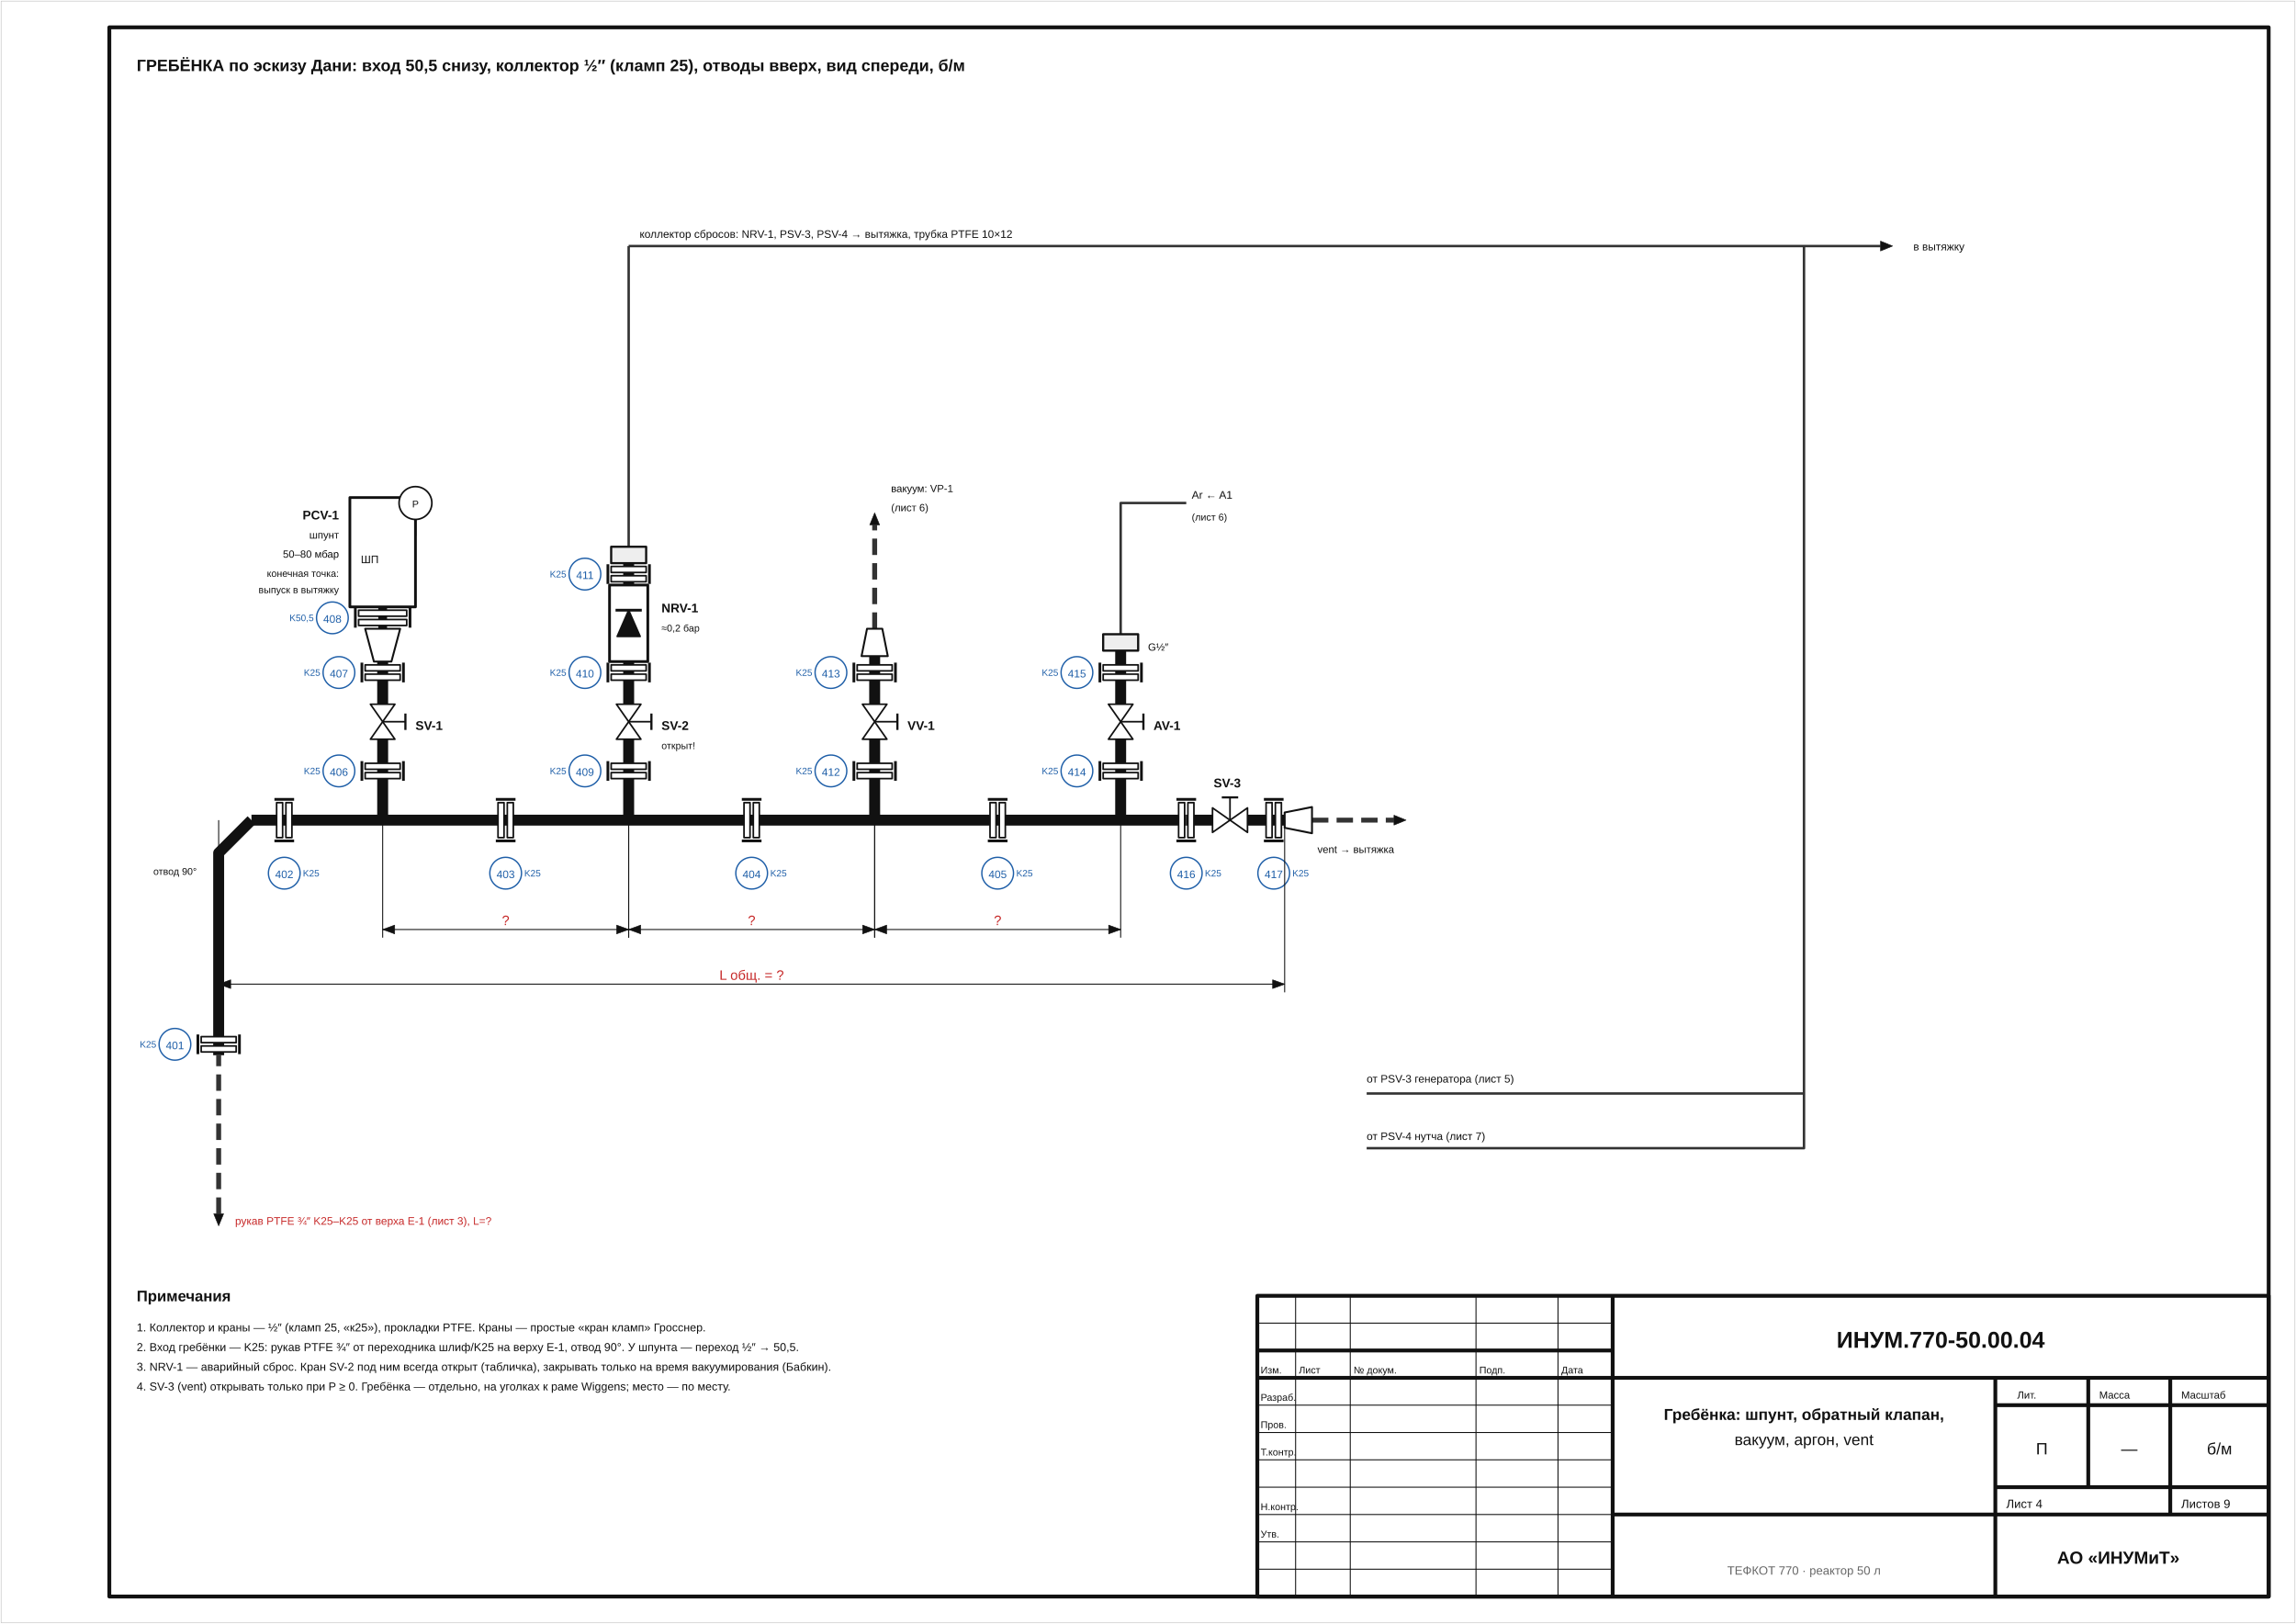
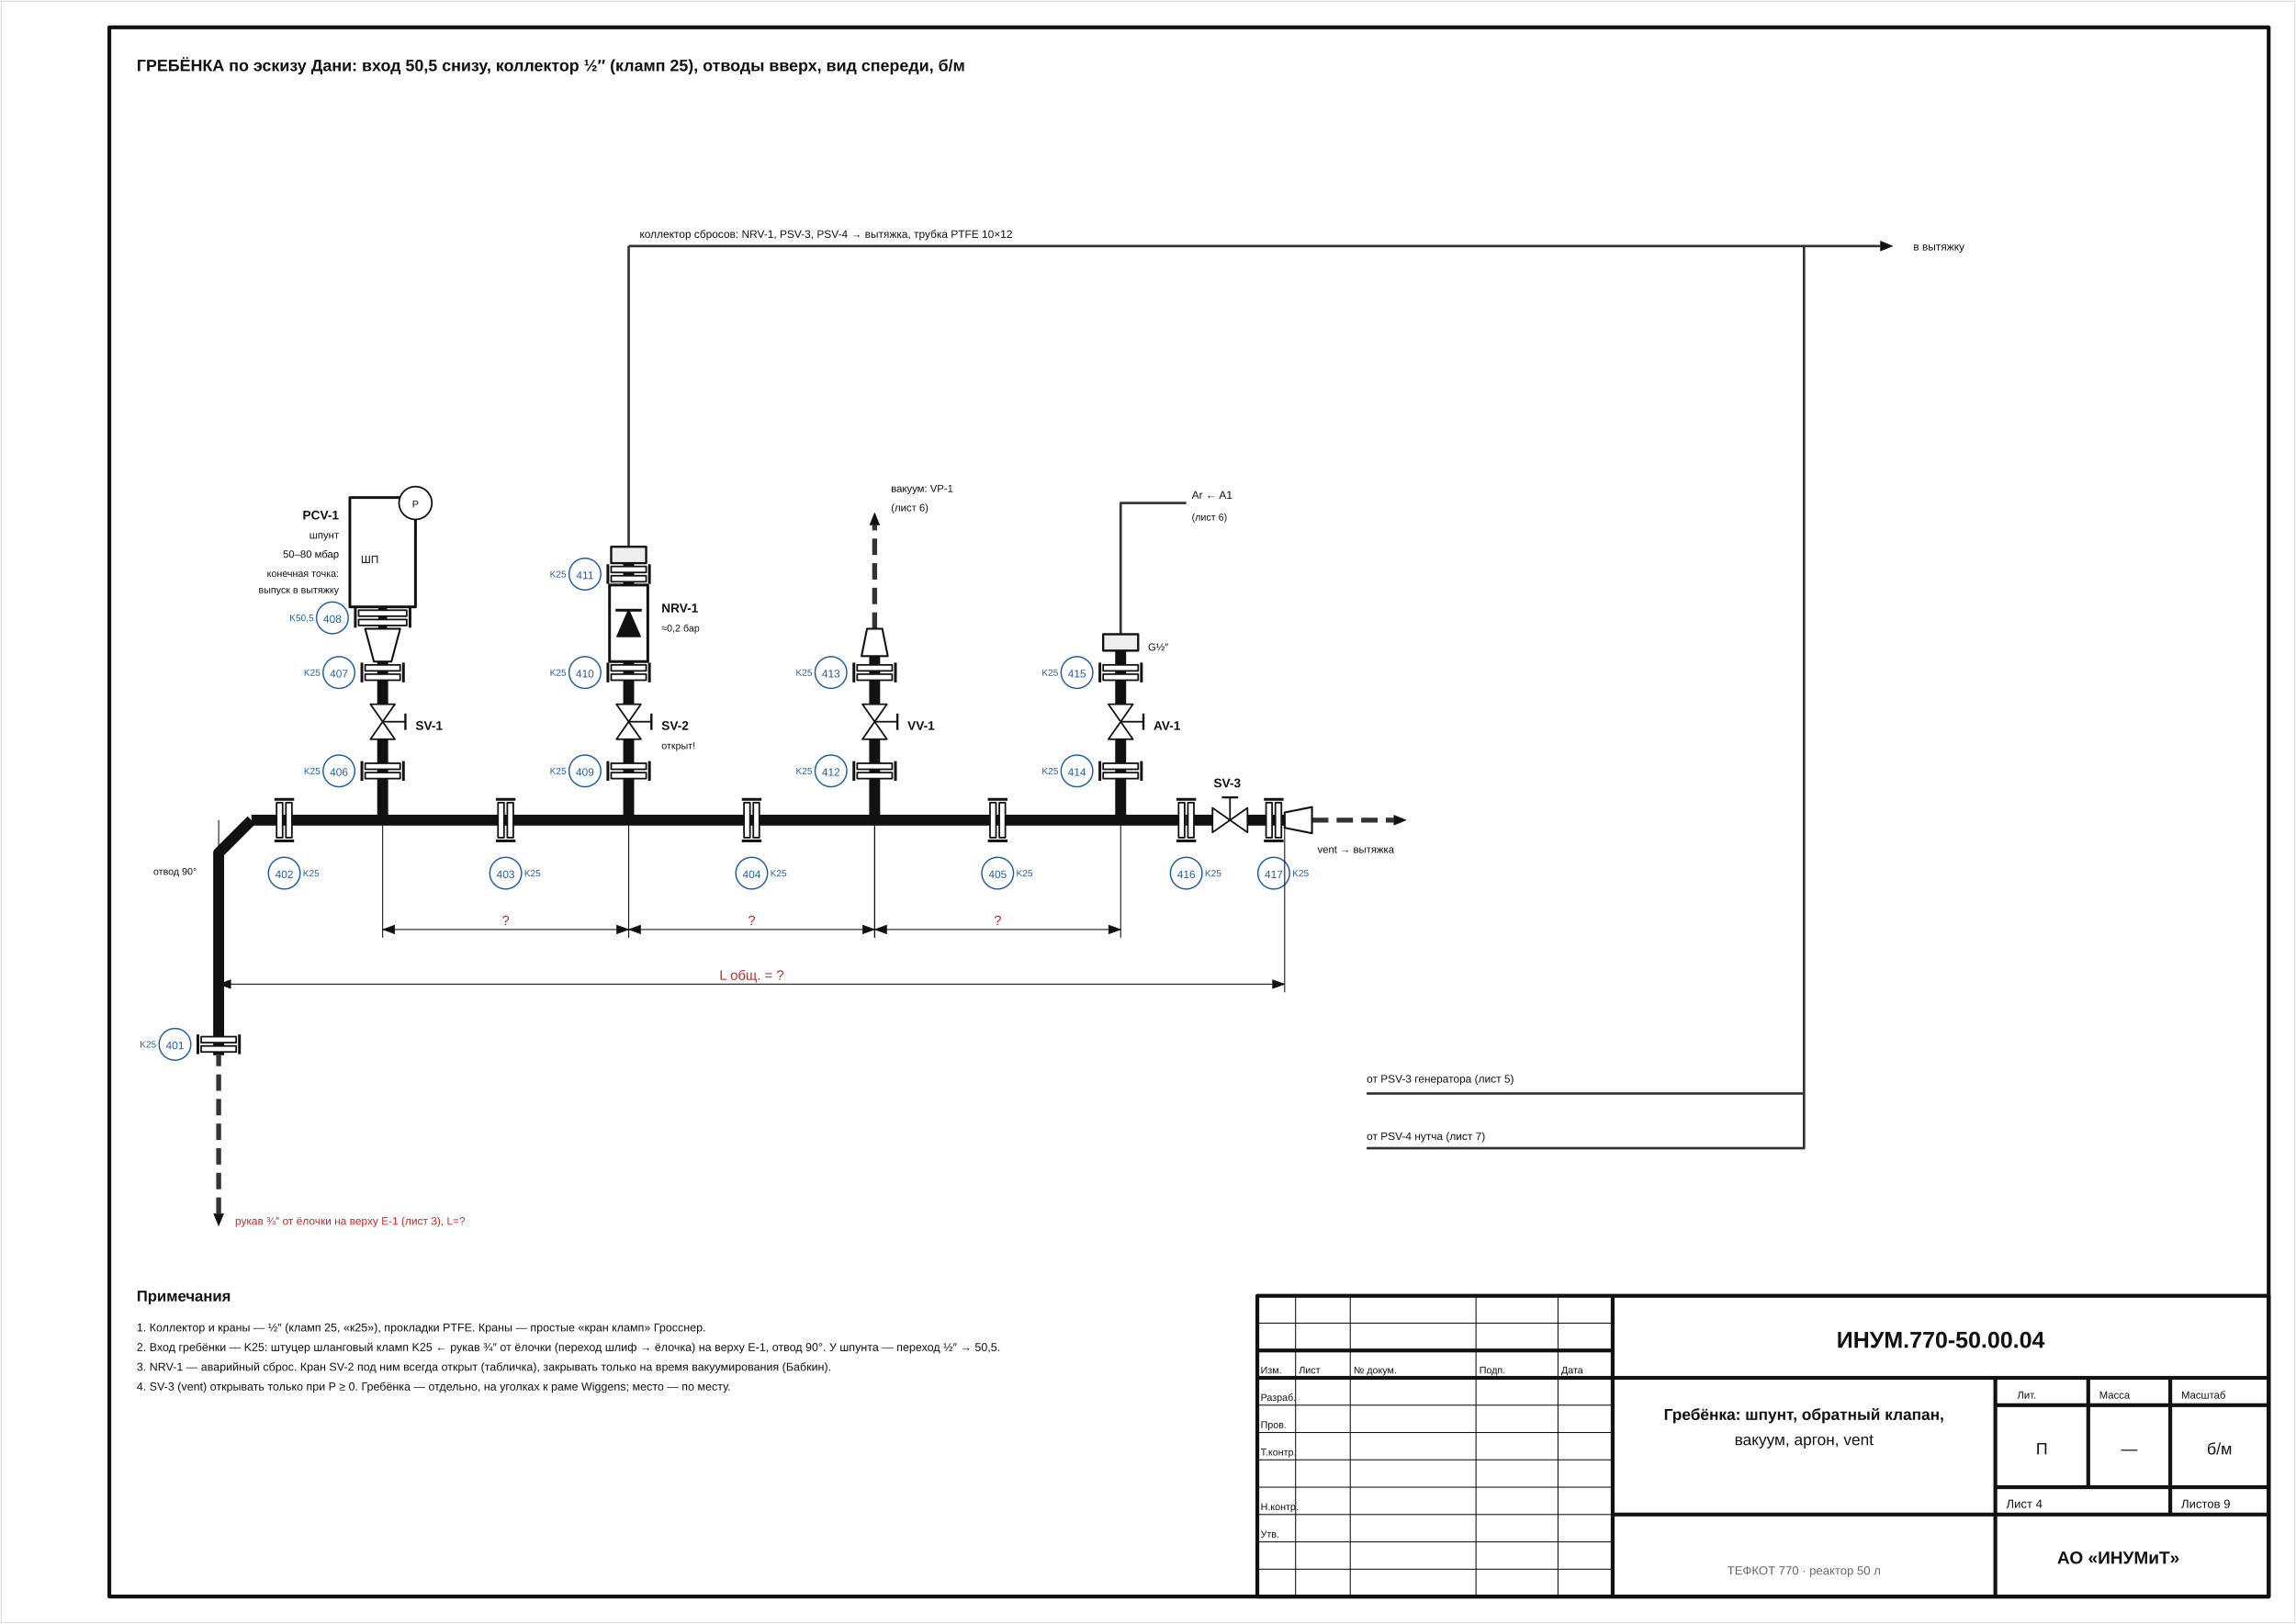
<svg xmlns="http://www.w3.org/2000/svg" viewBox="0 0 420.0 297.0" width="420.0mm" height="297.0mm" font-family="Arial, 'Liberation Sans', sans-serif">
  <rect width="100%" height="100%" fill="#fff" />
  <path d="M230.00,247.00 L295.00,247.00" fill="none" stroke="#111111" stroke-width="0.7" stroke-linejoin="round" />
  <path d="M230.00,252.00 L295.00,252.00" fill="none" stroke="#111111" stroke-width="0.7" stroke-linejoin="round" />
  <path d="M295.00,237.00 L295.00,292.00" fill="none" stroke="#111111" stroke-width="0.7" stroke-linejoin="round" />
  <path d="M295.00,252.00 L415.00,252.00" fill="none" stroke="#111111" stroke-width="0.7" stroke-linejoin="round" />
  <path d="M365.00,252.00 L365.00,292.00" fill="none" stroke="#111111" stroke-width="0.7" stroke-linejoin="round" />
  <path d="M295.00,277.00 L415.00,277.00" fill="none" stroke="#111111" stroke-width="0.7" stroke-linejoin="round" />
  <path d="M365.00,257.00 L415.00,257.00" fill="none" stroke="#111111" stroke-width="0.7" stroke-linejoin="round" />
  <path d="M365.00,272.00 L415.00,272.00" fill="none" stroke="#111111" stroke-width="0.7" stroke-linejoin="round" />
  <path d="M382.00,252.00 L382.00,272.00" fill="none" stroke="#111111" stroke-width="0.7" stroke-linejoin="round" />
  <path d="M397.00,252.00 L397.00,272.00" fill="none" stroke="#111111" stroke-width="0.7" stroke-linejoin="round" />
  <path d="M397.00,272.00 L397.00,277.00" fill="none" stroke="#111111" stroke-width="0.7" stroke-linejoin="round" />
  <path d="M40.00,222.00 L40.00,193.00" fill="none" stroke="#333333" stroke-width="0.9" stroke-dasharray="3 1.5" stroke-linejoin="round" />
  <path d="M40.00,193.00 L40.00,156.00 L46.00,150.00" fill="none" stroke="#111111" stroke-width="2.0" stroke-linejoin="round" />
  <path d="M46.00,150.00 L217.00,150.00" fill="none" stroke="#111111" stroke-width="2.0" stroke-linejoin="round" />
  <path d="M70.00,150.00 L70.00,135.20" fill="none" stroke="#111111" stroke-width="2.0" stroke-linejoin="round" />
  <path d="M70.00,128.80 L70.00,121.00" fill="none" stroke="#111111" stroke-width="2.0" stroke-linejoin="round" />
  <path d="M70.00,115.00 L70.00,111.00" fill="none" stroke="#111111" stroke-width="1.6" stroke-linejoin="round" />
  <path d="M115.00,150.00 L115.00,135.20" fill="none" stroke="#111111" stroke-width="2.0" stroke-linejoin="round" />
  <path d="M115.00,128.80 L115.00,116.40" fill="none" stroke="#111111" stroke-width="2.0" stroke-linejoin="round" />
  <path d="M115.00,111.60 L115.00,103.00" fill="none" stroke="#111111" stroke-width="2.0" stroke-linejoin="round" />
  <path d="M115.00,100.00 L115.00,45.00" fill="none" stroke="#333333" stroke-width="0.45" stroke-linejoin="round" />
  <path d="M160.00,150.00 L160.00,135.20" fill="none" stroke="#111111" stroke-width="2.0" stroke-linejoin="round" />
  <path d="M160.00,128.80 L160.00,120.00" fill="none" stroke="#111111" stroke-width="2.0" stroke-linejoin="round" />
  <path d="M160.00,115.00 L160.00,96.00" fill="none" stroke="#333333" stroke-width="0.9" stroke-dasharray="3 1.5" stroke-linejoin="round" />
  <path d="M205.00,150.00 L205.00,135.20" fill="none" stroke="#111111" stroke-width="2.0" stroke-linejoin="round" />
  <path d="M205.00,128.80 L205.00,119.00" fill="none" stroke="#111111" stroke-width="2.0" stroke-linejoin="round" />
  <path d="M205.00,116.00 L205.00,92.00 L217.00,92.00" fill="none" stroke="#333333" stroke-width="0.45" stroke-linejoin="round" />
  <path d="M217.00,150.00 L221.80,150.00" fill="none" stroke="#111111" stroke-width="2.0" stroke-linejoin="round" />
  <path d="M228.20,150.00 L235.00,150.00" fill="none" stroke="#111111" stroke-width="2.0" stroke-linejoin="round" />
  <path d="M240.00,150.00 L255.00,150.00" fill="none" stroke="#333333" stroke-width="0.9" stroke-dasharray="3 1.5" stroke-linejoin="round" />
  <path d="M115.00,45.00 L344.00,45.00" fill="none" stroke="#333333" stroke-width="0.45" stroke-linejoin="round" />
  <path d="M250.00,200.00 L330.00,200.00" fill="none" stroke="#333333" stroke-width="0.45" stroke-linejoin="round" />
  <path d="M250.00,210.00 L330.00,210.00 L330.00,45.00" fill="none" stroke="#333333" stroke-width="0.45" stroke-linejoin="round" />
  <path d="M0.20,0.20 L419.80,0.20 L419.80,296.80 L0.20,296.80 Z" fill="none" stroke="#bbbbbb" stroke-width="0.1" stroke-linejoin="round" />
  <path d="M20.00,5.00 L415.00,5.00 L415.00,292.00 L20.00,292.00 Z" fill="none" stroke="#111111" stroke-width="0.7" stroke-linejoin="round" />
  <path d="M230.00,237.00 L415.00,237.00 L415.00,292.00 L230.00,292.00 Z" fill="none" stroke="#111111" stroke-width="0.7" stroke-linejoin="round" />
  <path d="M230.00,242.00 L295.00,242.00" fill="none" stroke="#111111" stroke-width="0.18" stroke-linejoin="round" />
  <path d="M230.00,257.00 L295.00,257.00" fill="none" stroke="#111111" stroke-width="0.18" stroke-linejoin="round" />
  <path d="M230.00,262.00 L295.00,262.00" fill="none" stroke="#111111" stroke-width="0.18" stroke-linejoin="round" />
  <path d="M230.00,267.00 L295.00,267.00" fill="none" stroke="#111111" stroke-width="0.18" stroke-linejoin="round" />
  <path d="M230.00,272.00 L295.00,272.00" fill="none" stroke="#111111" stroke-width="0.18" stroke-linejoin="round" />
  <path d="M230.00,277.00 L295.00,277.00" fill="none" stroke="#111111" stroke-width="0.18" stroke-linejoin="round" />
  <path d="M230.00,282.00 L295.00,282.00" fill="none" stroke="#111111" stroke-width="0.18" stroke-linejoin="round" />
  <path d="M230.00,287.00 L295.00,287.00" fill="none" stroke="#111111" stroke-width="0.18" stroke-linejoin="round" />
  <path d="M237.00,237.00 L237.00,292.00" fill="none" stroke="#111111" stroke-width="0.18" stroke-linejoin="round" />
  <path d="M247.00,237.00 L247.00,292.00" fill="none" stroke="#111111" stroke-width="0.18" stroke-linejoin="round" />
  <path d="M270.00,237.00 L270.00,292.00" fill="none" stroke="#111111" stroke-width="0.18" stroke-linejoin="round" />
  <path d="M285.00,237.00 L285.00,292.00" fill="none" stroke="#111111" stroke-width="0.18" stroke-linejoin="round" />
  <text x="230.60" y="251.20" font-size="1.8" text-anchor="start" fill="#111111">Изм.</text>
  <text x="237.60" y="251.20" font-size="1.8" text-anchor="start" fill="#111111">Лист</text>
  <text x="247.60" y="251.20" font-size="1.8" text-anchor="start" fill="#111111">№ докум.</text>
  <text x="270.60" y="251.20" font-size="1.8" text-anchor="start" fill="#111111">Подп.</text>
  <text x="285.60" y="251.20" font-size="1.8" text-anchor="start" fill="#111111">Дата</text>
  <text x="230.60" y="256.20" font-size="1.8" text-anchor="start" fill="#111111">Разраб.</text>
  <text x="230.60" y="261.20" font-size="1.8" text-anchor="start" fill="#111111">Пров.</text>
  <text x="230.60" y="266.20" font-size="1.8" text-anchor="start" fill="#111111">Т.контр.</text>
  <text x="230.60" y="276.20" font-size="1.8" text-anchor="start" fill="#111111">Н.контр.</text>
  <text x="230.60" y="281.20" font-size="1.8" text-anchor="start" fill="#111111">Утв.</text>
  <text x="248.60" y="256.20" font-size="1.8" text-anchor="start" fill="#111111" />
  <text x="355.00" y="246.50" font-size="4.2" text-anchor="middle" fill="#111111" font-weight="bold">ИНУМ.770-50.00.04</text>
  <text x="330.00" y="259.70" font-size="2.9" text-anchor="middle" fill="#111111" font-weight="bold">Гребёнка: шпунт, обратный клапан,</text>
  <text x="330.00" y="264.30" font-size="2.9" text-anchor="middle" fill="#111111">вакуум, аргон, vent</text>
  <text x="369.00" y="255.80" font-size="1.9" text-anchor="start" fill="#111111">Лит.</text>
  <text x="384.00" y="255.80" font-size="1.9" text-anchor="start" fill="#111111">Масса</text>
  <text x="399.00" y="255.80" font-size="1.9" text-anchor="start" fill="#111111">Масштаб</text>
  <text x="373.50" y="266.00" font-size="3" text-anchor="middle" fill="#111111">П</text>
  <text x="389.50" y="266.00" font-size="3" text-anchor="middle" fill="#111111">—</text>
  <text x="406.00" y="266.00" font-size="3" text-anchor="middle" fill="#111111">б/м</text>
  <text x="367.00" y="275.80" font-size="2.2" text-anchor="start" fill="#111111">Лист 4</text>
  <text x="399.00" y="275.80" font-size="2.2" text-anchor="start" fill="#111111">Листов 9</text>
  <text x="387.50" y="286.00" font-size="3.2" text-anchor="middle" fill="#111111" font-weight="bold">АО «ИНУМиТ»</text>
  <text x="330.00" y="288.00" font-size="2.2" text-anchor="middle" fill="#666666">ТЕФКОТ 770 · реактор 50 л</text>
  <text x="25.00" y="13.00" font-size="3.0" text-anchor="start" fill="#111111" font-weight="bold">ГРЕБЁНКА по эскизу Дани: вход 50,5 снизу, коллектор ½″ (кламп 25), отводы вверх, вид спереди, б/м</text>
  <path d="M40.00,224.20 L39.10,222.00 L40.90,222.00 Z" fill="#111111" stroke="#111111" stroke-width="0.1" stroke-linejoin="round" />
-   <text x="43.00" y="224.00" font-size="2.0" text-anchor="start" fill="#c62828">рукав PTFE ¾″ K25–K25 от верха E-1 (лист 3), L=?</text>
+   <text x="43.00" y="224.00" font-size="2.0" text-anchor="start" fill="#c62828">рукав ¾″ от ёлочки на верху E-1 (лист 3), L=?</text>
  <path d="M36.80,189.60 L43.20,189.60 L43.20,190.70 L36.80,190.70 Z" fill="#ffffff" stroke="#111111" stroke-width="0.3" stroke-linejoin="round" />
  <path d="M36.80,191.30 L43.20,191.30 L43.20,192.40 L36.80,192.40 Z" fill="#ffffff" stroke="#111111" stroke-width="0.3" stroke-linejoin="round" />
  <path d="M36.20,189.20 L36.20,192.80" fill="none" stroke="#111111" stroke-width="0.5" stroke-linejoin="round" />
  <path d="M43.80,189.20 L43.80,192.80" fill="none" stroke="#111111" stroke-width="0.5" stroke-linejoin="round" />
  <circle cx="32.00" cy="191.00" r="2.90" fill="#ffffff" stroke="#1f5fa8" stroke-width="0.25" />
  <text x="32.00" y="191.90" font-size="2.0" text-anchor="middle" fill="#1f5fa8">401</text>
  <text x="36.00" y="160.00" font-size="1.8" text-anchor="end" fill="#111111">отвод 90°</text>
  <path d="M50.60,146.80 L51.70,146.80 L51.70,153.20 L50.60,153.20 Z" fill="#ffffff" stroke="#111111" stroke-width="0.3" stroke-linejoin="round" />
  <path d="M52.30,146.80 L53.40,146.80 L53.40,153.20 L52.30,153.20 Z" fill="#ffffff" stroke="#111111" stroke-width="0.3" stroke-linejoin="round" />
  <path d="M50.20,146.20 L53.80,146.20" fill="none" stroke="#111111" stroke-width="0.5" stroke-linejoin="round" />
  <path d="M50.20,153.80 L53.80,153.80" fill="none" stroke="#111111" stroke-width="0.5" stroke-linejoin="round" />
  <circle cx="52.00" cy="159.70" r="2.90" fill="#ffffff" stroke="#1f5fa8" stroke-width="0.25" />
  <text x="52.00" y="160.60" font-size="2.0" text-anchor="middle" fill="#1f5fa8">402</text>
  <path d="M91.10,146.80 L92.20,146.80 L92.20,153.20 L91.10,153.20 Z" fill="#ffffff" stroke="#111111" stroke-width="0.3" stroke-linejoin="round" />
  <path d="M92.80,146.80 L93.90,146.80 L93.90,153.20 L92.80,153.20 Z" fill="#ffffff" stroke="#111111" stroke-width="0.3" stroke-linejoin="round" />
  <path d="M90.70,146.20 L94.30,146.20" fill="none" stroke="#111111" stroke-width="0.5" stroke-linejoin="round" />
  <path d="M90.70,153.80 L94.30,153.80" fill="none" stroke="#111111" stroke-width="0.5" stroke-linejoin="round" />
  <circle cx="92.50" cy="159.70" r="2.90" fill="#ffffff" stroke="#1f5fa8" stroke-width="0.25" />
  <text x="92.50" y="160.60" font-size="2.0" text-anchor="middle" fill="#1f5fa8">403</text>
  <path d="M136.10,146.80 L137.20,146.80 L137.20,153.20 L136.10,153.20 Z" fill="#ffffff" stroke="#111111" stroke-width="0.3" stroke-linejoin="round" />
  <path d="M137.80,146.80 L138.90,146.80 L138.90,153.20 L137.80,153.20 Z" fill="#ffffff" stroke="#111111" stroke-width="0.3" stroke-linejoin="round" />
  <path d="M135.70,146.20 L139.30,146.20" fill="none" stroke="#111111" stroke-width="0.5" stroke-linejoin="round" />
  <path d="M135.70,153.80 L139.30,153.80" fill="none" stroke="#111111" stroke-width="0.5" stroke-linejoin="round" />
  <circle cx="137.50" cy="159.70" r="2.90" fill="#ffffff" stroke="#1f5fa8" stroke-width="0.25" />
  <text x="137.50" y="160.60" font-size="2.0" text-anchor="middle" fill="#1f5fa8">404</text>
  <path d="M181.10,146.80 L182.20,146.80 L182.20,153.20 L181.10,153.20 Z" fill="#ffffff" stroke="#111111" stroke-width="0.3" stroke-linejoin="round" />
  <path d="M182.80,146.80 L183.90,146.80 L183.90,153.20 L182.80,153.20 Z" fill="#ffffff" stroke="#111111" stroke-width="0.3" stroke-linejoin="round" />
  <path d="M180.70,146.20 L184.30,146.20" fill="none" stroke="#111111" stroke-width="0.5" stroke-linejoin="round" />
  <path d="M180.70,153.80 L184.30,153.80" fill="none" stroke="#111111" stroke-width="0.5" stroke-linejoin="round" />
  <circle cx="182.50" cy="159.70" r="2.90" fill="#ffffff" stroke="#1f5fa8" stroke-width="0.25" />
  <text x="182.50" y="160.60" font-size="2.0" text-anchor="middle" fill="#1f5fa8">405</text>
  <path d="M66.80,139.60 L73.20,139.60 L73.20,140.70 L66.80,140.70 Z" fill="#ffffff" stroke="#111111" stroke-width="0.3" stroke-linejoin="round" />
  <path d="M66.80,141.30 L73.20,141.30 L73.20,142.40 L66.80,142.40 Z" fill="#ffffff" stroke="#111111" stroke-width="0.3" stroke-linejoin="round" />
  <path d="M66.20,139.20 L66.20,142.80" fill="none" stroke="#111111" stroke-width="0.5" stroke-linejoin="round" />
  <path d="M73.80,139.20 L73.80,142.80" fill="none" stroke="#111111" stroke-width="0.5" stroke-linejoin="round" />
  <circle cx="62.00" cy="141.00" r="2.90" fill="#ffffff" stroke="#1f5fa8" stroke-width="0.25" />
  <text x="62.00" y="141.90" font-size="2.0" text-anchor="middle" fill="#1f5fa8">406</text>
  <path d="M67.76,128.80 L72.24,135.20 L67.76,135.20 L72.24,128.80 Z" fill="#ffffff" stroke="#111111" stroke-width="0.3" stroke-linejoin="round" />
  <path d="M70.00,132.00 L74.16,132.00" fill="none" stroke="#111111" stroke-width="0.3" stroke-linejoin="round" />
  <path d="M74.16,130.50 L74.16,133.50" fill="none" stroke="#111111" stroke-width="0.4" stroke-linejoin="round" />
  <text x="76.00" y="133.50" font-size="2.3" text-anchor="start" fill="#111111" font-weight="bold">SV-1</text>
  <path d="M66.80,121.60 L73.20,121.60 L73.20,122.70 L66.80,122.70 Z" fill="#ffffff" stroke="#111111" stroke-width="0.3" stroke-linejoin="round" />
  <path d="M66.80,123.30 L73.20,123.30 L73.20,124.40 L66.80,124.40 Z" fill="#ffffff" stroke="#111111" stroke-width="0.3" stroke-linejoin="round" />
  <path d="M66.20,121.20 L66.20,124.80" fill="none" stroke="#111111" stroke-width="0.5" stroke-linejoin="round" />
  <path d="M73.80,121.20 L73.80,124.80" fill="none" stroke="#111111" stroke-width="0.5" stroke-linejoin="round" />
  <circle cx="62.00" cy="123.00" r="2.90" fill="#ffffff" stroke="#1f5fa8" stroke-width="0.25" />
  <text x="62.00" y="123.90" font-size="2.0" text-anchor="middle" fill="#1f5fa8">407</text>
  <path d="M66.80,115.00 L73.20,115.00 L71.60,121.00 L68.40,121.00 Z" fill="#ffffff" stroke="#111111" stroke-width="0.35" stroke-linejoin="round" />
  <path d="M65.60,111.60 L74.40,111.60 L74.40,112.70 L65.60,112.70 Z" fill="#ffffff" stroke="#111111" stroke-width="0.3" stroke-linejoin="round" />
  <path d="M65.60,113.30 L74.40,113.30 L74.40,114.40 L65.60,114.40 Z" fill="#ffffff" stroke="#111111" stroke-width="0.3" stroke-linejoin="round" />
  <path d="M65.00,111.20 L65.00,114.80" fill="none" stroke="#111111" stroke-width="0.5" stroke-linejoin="round" />
  <path d="M75.00,111.20 L75.00,114.80" fill="none" stroke="#111111" stroke-width="0.5" stroke-linejoin="round" />
  <circle cx="60.80" cy="113.00" r="2.90" fill="#ffffff" stroke="#1f5fa8" stroke-width="0.25" />
  <text x="60.80" y="113.90" font-size="2.0" text-anchor="middle" fill="#1f5fa8">408</text>
  <path d="M64.00,91.00 L76.00,91.00 L76.00,111.00 L64.00,111.00 Z" fill="#ffffff" stroke="#111111" stroke-width="0.5" stroke-linejoin="round" />
  <path d="M76.00,98.00 L76.00,95.00" fill="none" stroke="#111111" stroke-width="0.3" stroke-linejoin="round" />
  <circle cx="76.00" cy="92.00" r="3.00" fill="#ffffff" stroke="#111111" stroke-width="0.3" />
  <text x="76.00" y="92.80" font-size="1.8" text-anchor="middle" fill="#111111">P</text>
  <text x="66.00" y="103.00" font-size="2.0" text-anchor="start" fill="#111111">ШП</text>
  <text x="62.00" y="95.00" font-size="2.3" text-anchor="end" fill="#111111" font-weight="bold">PCV-1</text>
  <text x="62.00" y="98.50" font-size="1.9" text-anchor="end" fill="#111111">шпунт</text>
  <text x="62.00" y="102.00" font-size="1.9" text-anchor="end" fill="#111111">50–80 мбар</text>
  <text x="62.00" y="105.50" font-size="1.8" text-anchor="end" fill="#111111">конечная точка:</text>
  <text x="62.00" y="108.50" font-size="1.8" text-anchor="end" fill="#111111">выпуск в вытяжку</text>
  <path d="M111.80,139.60 L118.20,139.60 L118.20,140.70 L111.80,140.70 Z" fill="#ffffff" stroke="#111111" stroke-width="0.3" stroke-linejoin="round" />
  <path d="M111.80,141.30 L118.20,141.30 L118.20,142.40 L111.80,142.40 Z" fill="#ffffff" stroke="#111111" stroke-width="0.3" stroke-linejoin="round" />
  <path d="M111.20,139.20 L111.20,142.80" fill="none" stroke="#111111" stroke-width="0.5" stroke-linejoin="round" />
  <path d="M118.80,139.20 L118.80,142.80" fill="none" stroke="#111111" stroke-width="0.5" stroke-linejoin="round" />
  <circle cx="107.00" cy="141.00" r="2.90" fill="#ffffff" stroke="#1f5fa8" stroke-width="0.25" />
  <text x="107.00" y="141.90" font-size="2.0" text-anchor="middle" fill="#1f5fa8">409</text>
  <path d="M112.76,128.80 L117.24,135.20 L112.76,135.20 L117.24,128.80 Z" fill="#ffffff" stroke="#111111" stroke-width="0.3" stroke-linejoin="round" />
  <path d="M115.00,132.00 L119.16,132.00" fill="none" stroke="#111111" stroke-width="0.3" stroke-linejoin="round" />
  <path d="M119.16,130.50 L119.16,133.50" fill="none" stroke="#111111" stroke-width="0.4" stroke-linejoin="round" />
  <text x="121.00" y="133.50" font-size="2.3" text-anchor="start" fill="#111111" font-weight="bold">SV-2</text>
  <path d="M111.80,121.60 L118.20,121.60 L118.20,122.70 L111.80,122.70 Z" fill="#ffffff" stroke="#111111" stroke-width="0.3" stroke-linejoin="round" />
  <path d="M111.80,123.30 L118.20,123.30 L118.20,124.40 L111.80,124.40 Z" fill="#ffffff" stroke="#111111" stroke-width="0.3" stroke-linejoin="round" />
  <path d="M111.20,121.20 L111.20,124.80" fill="none" stroke="#111111" stroke-width="0.5" stroke-linejoin="round" />
  <path d="M118.80,121.20 L118.80,124.80" fill="none" stroke="#111111" stroke-width="0.5" stroke-linejoin="round" />
  <circle cx="107.00" cy="123.00" r="2.90" fill="#ffffff" stroke="#1f5fa8" stroke-width="0.25" />
  <text x="107.00" y="123.90" font-size="2.0" text-anchor="middle" fill="#1f5fa8">410</text>
  <path d="M111.50,107.00 L118.50,107.00 L118.50,121.00 L111.50,121.00 Z" fill="#ffffff" stroke="#111111" stroke-width="0.5" stroke-linejoin="round" />
  <path d="M115.00,111.60 L117.10,116.40 L112.90,116.40 Z" fill="#111111" stroke="#111111" stroke-width="0.3" stroke-linejoin="round" />
  <path d="M117.40,111.60 L112.60,111.60" fill="none" stroke="#111111" stroke-width="0.5" stroke-linejoin="round" />
  <text x="121.00" y="112.00" font-size="2.3" text-anchor="start" fill="#111111" font-weight="bold">NRV-1</text>
  <text x="121.00" y="115.50" font-size="1.8" text-anchor="start" fill="#111111">≈0,2 бар</text>
  <text x="121.00" y="137.00" font-size="1.8" text-anchor="start" fill="#111111">открыт!</text>
  <path d="M111.80,103.60 L118.20,103.60 L118.20,104.70 L111.80,104.70 Z" fill="#ffffff" stroke="#111111" stroke-width="0.3" stroke-linejoin="round" />
  <path d="M111.80,105.30 L118.20,105.30 L118.20,106.40 L111.80,106.40 Z" fill="#ffffff" stroke="#111111" stroke-width="0.3" stroke-linejoin="round" />
  <path d="M111.20,103.20 L111.20,106.80" fill="none" stroke="#111111" stroke-width="0.5" stroke-linejoin="round" />
  <path d="M118.80,103.20 L118.80,106.80" fill="none" stroke="#111111" stroke-width="0.5" stroke-linejoin="round" />
  <circle cx="107.00" cy="105.00" r="2.90" fill="#ffffff" stroke="#1f5fa8" stroke-width="0.25" />
  <text x="107.00" y="105.90" font-size="2.0" text-anchor="middle" fill="#1f5fa8">411</text>
  <path d="M111.80,100.00 L118.20,100.00 L118.20,103.00 L111.80,103.00 Z" fill="#eeeeee" stroke="#111111" stroke-width="0.4" stroke-linejoin="round" />
  <path d="M156.80,139.60 L163.20,139.60 L163.20,140.70 L156.80,140.70 Z" fill="#ffffff" stroke="#111111" stroke-width="0.3" stroke-linejoin="round" />
  <path d="M156.80,141.30 L163.20,141.30 L163.20,142.40 L156.80,142.40 Z" fill="#ffffff" stroke="#111111" stroke-width="0.3" stroke-linejoin="round" />
  <path d="M156.20,139.20 L156.20,142.80" fill="none" stroke="#111111" stroke-width="0.5" stroke-linejoin="round" />
  <path d="M163.80,139.20 L163.80,142.80" fill="none" stroke="#111111" stroke-width="0.5" stroke-linejoin="round" />
  <circle cx="152.00" cy="141.00" r="2.90" fill="#ffffff" stroke="#1f5fa8" stroke-width="0.25" />
  <text x="152.00" y="141.90" font-size="2.0" text-anchor="middle" fill="#1f5fa8">412</text>
  <path d="M157.76,128.80 L162.24,135.20 L157.76,135.20 L162.24,128.80 Z" fill="#ffffff" stroke="#111111" stroke-width="0.3" stroke-linejoin="round" />
  <path d="M160.00,132.00 L164.16,132.00" fill="none" stroke="#111111" stroke-width="0.3" stroke-linejoin="round" />
  <path d="M164.16,130.50 L164.16,133.50" fill="none" stroke="#111111" stroke-width="0.4" stroke-linejoin="round" />
  <text x="166.00" y="133.50" font-size="2.3" text-anchor="start" fill="#111111" font-weight="bold">VV-1</text>
  <path d="M156.80,121.60 L163.20,121.60 L163.20,122.70 L156.80,122.70 Z" fill="#ffffff" stroke="#111111" stroke-width="0.3" stroke-linejoin="round" />
  <path d="M156.80,123.30 L163.20,123.30 L163.20,124.40 L156.80,124.40 Z" fill="#ffffff" stroke="#111111" stroke-width="0.3" stroke-linejoin="round" />
  <path d="M156.20,121.20 L156.20,124.80" fill="none" stroke="#111111" stroke-width="0.5" stroke-linejoin="round" />
  <path d="M163.80,121.20 L163.80,124.80" fill="none" stroke="#111111" stroke-width="0.5" stroke-linejoin="round" />
  <circle cx="152.00" cy="123.00" r="2.90" fill="#ffffff" stroke="#1f5fa8" stroke-width="0.25" />
  <text x="152.00" y="123.90" font-size="2.0" text-anchor="middle" fill="#1f5fa8">413</text>
  <path d="M157.60,120.00 L162.40,120.00 L161.40,115.00 L158.60,115.00 Z" fill="#ffffff" stroke="#111111" stroke-width="0.35" stroke-linejoin="round" />
  <path d="M160.00,93.80 L160.90,96.00 L159.10,96.00 Z" fill="#111111" stroke="#111111" stroke-width="0.1" stroke-linejoin="round" />
  <text x="163.00" y="90.00" font-size="1.9" text-anchor="start" fill="#111111">вакуум: VP-1</text>
  <text x="163.00" y="93.50" font-size="1.9" text-anchor="start" fill="#111111">(лист 6)</text>
  <path d="M201.80,139.60 L208.20,139.60 L208.20,140.70 L201.80,140.70 Z" fill="#ffffff" stroke="#111111" stroke-width="0.3" stroke-linejoin="round" />
  <path d="M201.80,141.30 L208.20,141.30 L208.20,142.40 L201.80,142.40 Z" fill="#ffffff" stroke="#111111" stroke-width="0.3" stroke-linejoin="round" />
  <path d="M201.20,139.20 L201.20,142.80" fill="none" stroke="#111111" stroke-width="0.5" stroke-linejoin="round" />
  <path d="M208.80,139.20 L208.80,142.80" fill="none" stroke="#111111" stroke-width="0.5" stroke-linejoin="round" />
  <circle cx="197.00" cy="141.00" r="2.90" fill="#ffffff" stroke="#1f5fa8" stroke-width="0.25" />
  <text x="197.00" y="141.90" font-size="2.0" text-anchor="middle" fill="#1f5fa8">414</text>
  <path d="M202.76,128.80 L207.24,135.20 L202.76,135.20 L207.24,128.80 Z" fill="#ffffff" stroke="#111111" stroke-width="0.3" stroke-linejoin="round" />
  <path d="M205.00,132.00 L209.16,132.00" fill="none" stroke="#111111" stroke-width="0.3" stroke-linejoin="round" />
  <path d="M209.16,130.50 L209.16,133.50" fill="none" stroke="#111111" stroke-width="0.4" stroke-linejoin="round" />
  <text x="211.00" y="133.50" font-size="2.3" text-anchor="start" fill="#111111" font-weight="bold">AV-1</text>
  <path d="M201.80,121.60 L208.20,121.60 L208.20,122.70 L201.80,122.70 Z" fill="#ffffff" stroke="#111111" stroke-width="0.3" stroke-linejoin="round" />
  <path d="M201.80,123.30 L208.20,123.30 L208.20,124.40 L201.80,124.40 Z" fill="#ffffff" stroke="#111111" stroke-width="0.3" stroke-linejoin="round" />
  <path d="M201.20,121.20 L201.20,124.80" fill="none" stroke="#111111" stroke-width="0.5" stroke-linejoin="round" />
  <path d="M208.80,121.20 L208.80,124.80" fill="none" stroke="#111111" stroke-width="0.5" stroke-linejoin="round" />
  <circle cx="197.00" cy="123.00" r="2.90" fill="#ffffff" stroke="#1f5fa8" stroke-width="0.25" />
  <text x="197.00" y="123.90" font-size="2.0" text-anchor="middle" fill="#1f5fa8">415</text>
  <path d="M201.80,116.00 L208.20,116.00 L208.20,119.00 L201.80,119.00 Z" fill="#eeeeee" stroke="#111111" stroke-width="0.4" stroke-linejoin="round" />
  <text x="210.00" y="119.00" font-size="1.9" text-anchor="start" fill="#111111">G½″</text>
  <text x="218.00" y="91.20" font-size="2.0" text-anchor="start" fill="#111111">Ar ← A1</text>
  <text x="218.00" y="95.20" font-size="1.8" text-anchor="start" fill="#111111">(лист 6)</text>
  <path d="M215.60,146.80 L216.70,146.80 L216.70,153.20 L215.60,153.20 Z" fill="#ffffff" stroke="#111111" stroke-width="0.3" stroke-linejoin="round" />
  <path d="M217.30,146.80 L218.40,146.80 L218.40,153.20 L217.30,153.20 Z" fill="#ffffff" stroke="#111111" stroke-width="0.3" stroke-linejoin="round" />
  <path d="M215.20,146.20 L218.80,146.20" fill="none" stroke="#111111" stroke-width="0.5" stroke-linejoin="round" />
  <path d="M215.20,153.80 L218.80,153.80" fill="none" stroke="#111111" stroke-width="0.5" stroke-linejoin="round" />
  <circle cx="217.00" cy="159.70" r="2.90" fill="#ffffff" stroke="#1f5fa8" stroke-width="0.25" />
  <text x="217.00" y="160.60" font-size="2.0" text-anchor="middle" fill="#1f5fa8">416</text>
  <path d="M221.80,147.76 L228.20,152.24 L228.20,147.76 L221.80,152.24 Z" fill="#ffffff" stroke="#111111" stroke-width="0.3" stroke-linejoin="round" />
  <path d="M225.00,150.00 L225.00,145.84" fill="none" stroke="#111111" stroke-width="0.3" stroke-linejoin="round" />
  <path d="M223.50,145.84 L226.50,145.84" fill="none" stroke="#111111" stroke-width="0.4" stroke-linejoin="round" />
  <text x="222.00" y="144.00" font-size="2.3" text-anchor="start" fill="#111111" font-weight="bold">SV-3</text>
  <path d="M231.60,146.80 L232.70,146.80 L232.70,153.20 L231.60,153.20 Z" fill="#ffffff" stroke="#111111" stroke-width="0.3" stroke-linejoin="round" />
  <path d="M233.30,146.80 L234.40,146.80 L234.40,153.20 L233.30,153.20 Z" fill="#ffffff" stroke="#111111" stroke-width="0.3" stroke-linejoin="round" />
  <path d="M231.20,146.20 L234.80,146.20" fill="none" stroke="#111111" stroke-width="0.5" stroke-linejoin="round" />
  <path d="M231.20,153.80 L234.80,153.80" fill="none" stroke="#111111" stroke-width="0.5" stroke-linejoin="round" />
  <circle cx="233.00" cy="159.70" r="2.90" fill="#ffffff" stroke="#1f5fa8" stroke-width="0.25" />
  <text x="233.00" y="160.60" font-size="2.0" text-anchor="middle" fill="#1f5fa8">417</text>
  <path d="M235.00,148.60 L240.00,147.60 L240.00,152.40 L235.00,151.40 Z" fill="#ffffff" stroke="#111111" stroke-width="0.35" stroke-linejoin="round" />
  <path d="M257.20,150.00 L255.00,150.90 L255.00,149.10 Z" fill="#111111" stroke="#111111" stroke-width="0.1" stroke-linejoin="round" />
  <text x="241.00" y="156.00" font-size="1.9" text-anchor="start" fill="#111111">vent → вытяжка</text>
  <path d="M346.20,45.00 L344.00,45.90 L344.00,44.10 Z" fill="#111111" stroke="#111111" stroke-width="0.1" stroke-linejoin="round" />
  <text x="350.00" y="45.80" font-size="2.0" text-anchor="start" fill="#111111">в вытяжку</text>
  <text x="117.00" y="43.50" font-size="2.0" text-anchor="start" fill="#111111">коллектор сбросов: NRV-1, PSV-3, PSV-4 → вытяжка, трубка PTFE 10×12</text>
  <text x="250.00" y="198.00" font-size="2.0" text-anchor="start" fill="#111111">от PSV-3 генератора (лист 5)</text>
  <text x="250.00" y="208.50" font-size="2.0" text-anchor="start" fill="#111111">от PSV-4 нутча (лист 7)</text>
  <path d="M70.00,150.00 L70.00,171.50" fill="none" stroke="#111111" stroke-width="0.18" stroke-linejoin="round" />
  <path d="M115.00,150.00 L115.00,171.50" fill="none" stroke="#111111" stroke-width="0.18" stroke-linejoin="round" />
  <path d="M70.00,170.00 L115.00,170.00" fill="none" stroke="#111111" stroke-width="0.18" stroke-linejoin="round" />
  <path d="M70.00,170.00 L72.20,169.20 L72.20,170.80 Z" fill="#111111" stroke="#111111" stroke-width="0.1" stroke-linejoin="round" />
  <path d="M115.00,170.00 L112.80,170.80 L112.80,169.20 Z" fill="#111111" stroke="#111111" stroke-width="0.1" stroke-linejoin="round" />
  <text x="92.50" y="169.20" font-size="2.5" text-anchor="middle" fill="#c62828">?</text>
  <path d="M115.00,150.00 L115.00,171.50" fill="none" stroke="#111111" stroke-width="0.18" stroke-linejoin="round" />
  <path d="M160.00,150.00 L160.00,171.50" fill="none" stroke="#111111" stroke-width="0.18" stroke-linejoin="round" />
  <path d="M115.00,170.00 L160.00,170.00" fill="none" stroke="#111111" stroke-width="0.18" stroke-linejoin="round" />
  <path d="M115.00,170.00 L117.20,169.20 L117.20,170.80 Z" fill="#111111" stroke="#111111" stroke-width="0.1" stroke-linejoin="round" />
  <path d="M160.00,170.00 L157.80,170.80 L157.80,169.20 Z" fill="#111111" stroke="#111111" stroke-width="0.1" stroke-linejoin="round" />
  <text x="137.50" y="169.20" font-size="2.5" text-anchor="middle" fill="#c62828">?</text>
  <path d="M160.00,150.00 L160.00,171.50" fill="none" stroke="#111111" stroke-width="0.18" stroke-linejoin="round" />
  <path d="M205.00,150.00 L205.00,171.50" fill="none" stroke="#111111" stroke-width="0.18" stroke-linejoin="round" />
  <path d="M160.00,170.00 L205.00,170.00" fill="none" stroke="#111111" stroke-width="0.18" stroke-linejoin="round" />
  <path d="M160.00,170.00 L162.20,169.20 L162.20,170.80 Z" fill="#111111" stroke="#111111" stroke-width="0.1" stroke-linejoin="round" />
  <path d="M205.00,170.00 L202.80,170.80 L202.80,169.20 Z" fill="#111111" stroke="#111111" stroke-width="0.1" stroke-linejoin="round" />
  <text x="182.50" y="169.20" font-size="2.5" text-anchor="middle" fill="#c62828">?</text>
  <path d="M40.00,150.00 L40.00,181.50" fill="none" stroke="#111111" stroke-width="0.18" stroke-linejoin="round" />
  <path d="M235.00,150.00 L235.00,181.50" fill="none" stroke="#111111" stroke-width="0.18" stroke-linejoin="round" />
  <path d="M40.00,180.00 L235.00,180.00" fill="none" stroke="#111111" stroke-width="0.18" stroke-linejoin="round" />
  <path d="M40.00,180.00 L42.20,179.20 L42.20,180.80 Z" fill="#111111" stroke="#111111" stroke-width="0.1" stroke-linejoin="round" />
  <path d="M235.00,180.00 L232.80,180.80 L232.80,179.20 Z" fill="#111111" stroke="#111111" stroke-width="0.1" stroke-linejoin="round" />
  <text x="137.50" y="179.20" font-size="2.5" text-anchor="middle" fill="#c62828">L общ. = ?</text>
  <text x="25.00" y="238.00" font-size="2.8" text-anchor="start" fill="#111111" font-weight="bold">Примечания</text>
  <text x="25.00" y="243.50" font-size="2.1" text-anchor="start" fill="#111111">1. Коллектор и краны — ½″ (кламп 25, «к25»), прокладки PTFE. Краны — простые «кран кламп» Гросснер.</text>
-   <text x="25.00" y="247.10" font-size="2.1" text-anchor="start" fill="#111111">2. Вход гребёнки — K25: рукав PTFE ¾″ от переходника шлиф/K25 на верху E-1, отвод 90°. У шпунта — переход ½″ → 50,5.</text>
+   <text x="25.00" y="247.10" font-size="2.1" text-anchor="start" fill="#111111">2. Вход гребёнки — K25: штуцер шланговый кламп K25 ← рукав ¾″ от ёлочки (переход шлиф → ёлочка) на верху E-1, отвод 90°. У шпунта — переход ½″ → 50,5.</text>
  <text x="25.00" y="250.70" font-size="2.1" text-anchor="start" fill="#111111">3. NRV-1 — аварийный сброс. Кран SV-2 под ним всегда открыт (табличка), закрывать только на время вакуумирования (Бабкин).</text>
  <text x="25.00" y="254.30" font-size="2.1" text-anchor="start" fill="#111111">4. SV-3 (vent) открывать только при P ≥ 0. Гребёнка — отдельно, на уголках к раме Wiggens; место — по месту.</text>
  <text x="28.60" y="191.60" font-size="1.7" text-anchor="end" fill="#1f5fa8">K25</text>
  <text x="55.40" y="160.30" font-size="1.7" text-anchor="start" fill="#1f5fa8">K25</text>
  <text x="95.90" y="160.30" font-size="1.7" text-anchor="start" fill="#1f5fa8">K25</text>
  <text x="140.90" y="160.30" font-size="1.7" text-anchor="start" fill="#1f5fa8">K25</text>
  <text x="185.90" y="160.30" font-size="1.7" text-anchor="start" fill="#1f5fa8">K25</text>
  <text x="58.60" y="141.60" font-size="1.7" text-anchor="end" fill="#1f5fa8">K25</text>
  <text x="58.60" y="123.60" font-size="1.7" text-anchor="end" fill="#1f5fa8">K25</text>
  <text x="57.40" y="113.60" font-size="1.7" text-anchor="end" fill="#1f5fa8">K50,5</text>
  <text x="103.60" y="141.60" font-size="1.7" text-anchor="end" fill="#1f5fa8">K25</text>
  <text x="103.60" y="123.60" font-size="1.7" text-anchor="end" fill="#1f5fa8">K25</text>
  <text x="103.60" y="105.60" font-size="1.7" text-anchor="end" fill="#1f5fa8">K25</text>
  <text x="148.60" y="141.60" font-size="1.7" text-anchor="end" fill="#1f5fa8">K25</text>
  <text x="148.60" y="123.60" font-size="1.7" text-anchor="end" fill="#1f5fa8">K25</text>
  <text x="193.60" y="141.60" font-size="1.7" text-anchor="end" fill="#1f5fa8">K25</text>
  <text x="193.60" y="123.60" font-size="1.7" text-anchor="end" fill="#1f5fa8">K25</text>
  <text x="220.40" y="160.30" font-size="1.7" text-anchor="start" fill="#1f5fa8">K25</text>
  <text x="236.40" y="160.30" font-size="1.7" text-anchor="start" fill="#1f5fa8">K25</text>
</svg>
